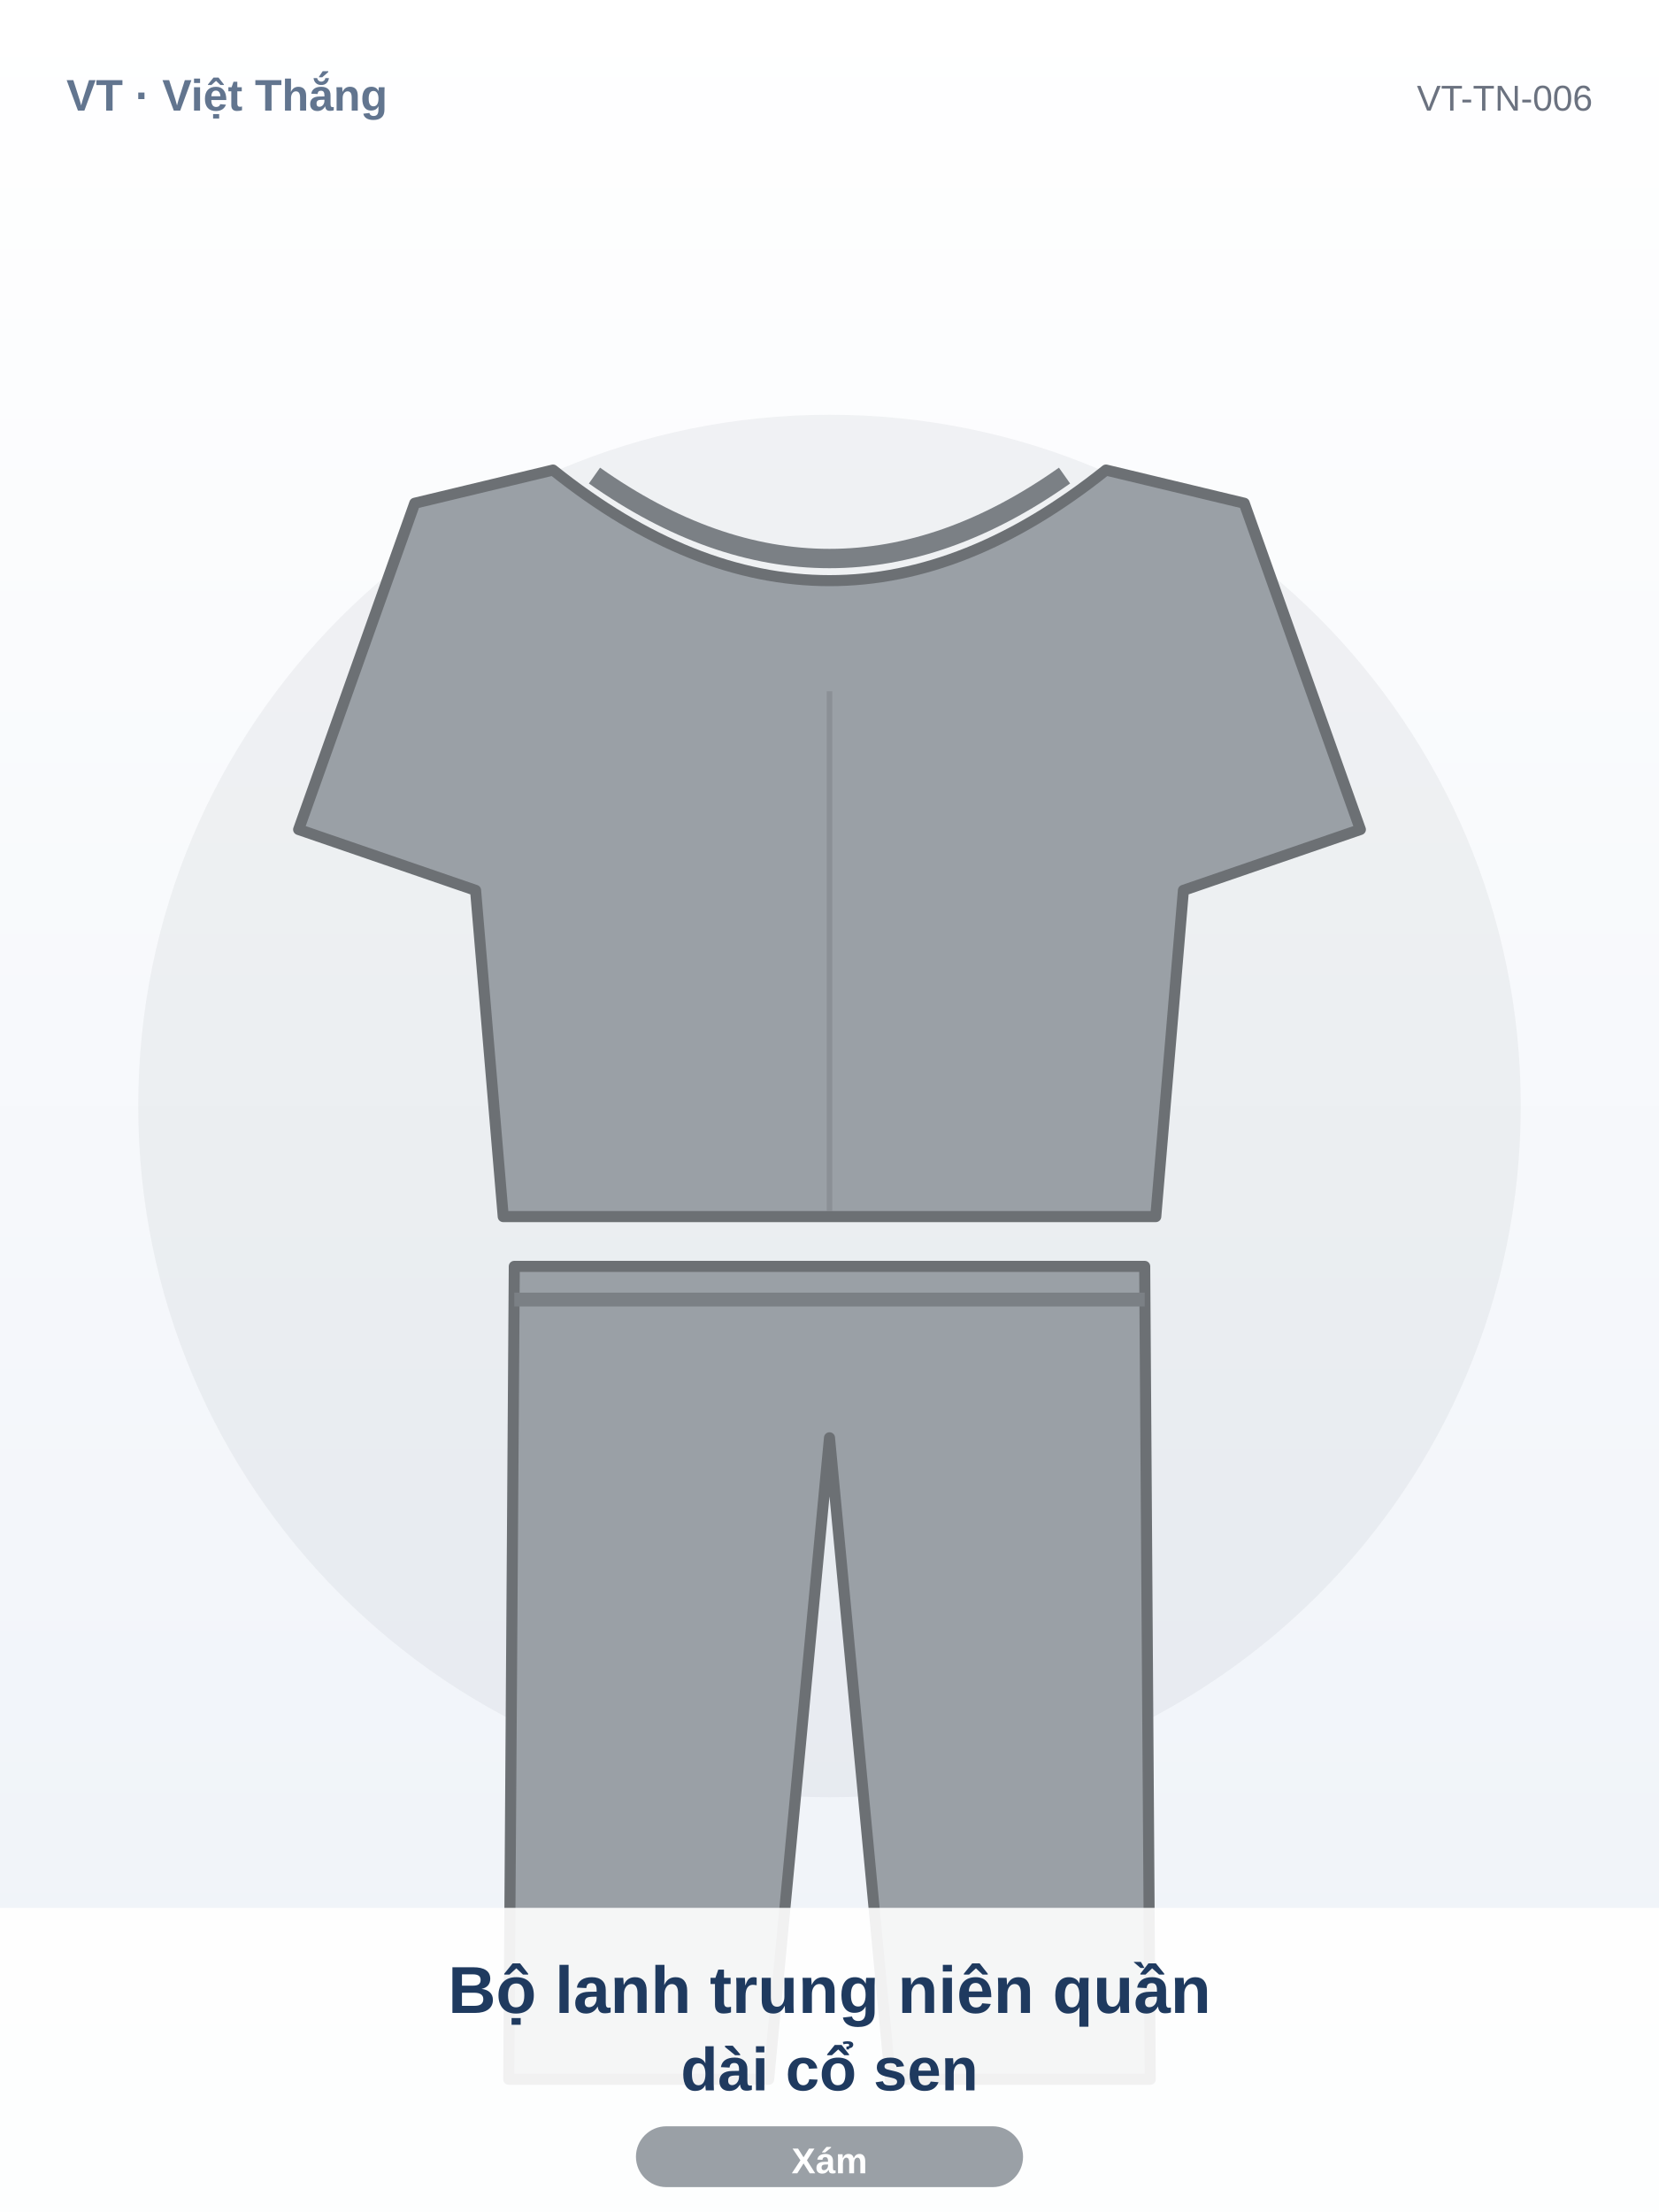
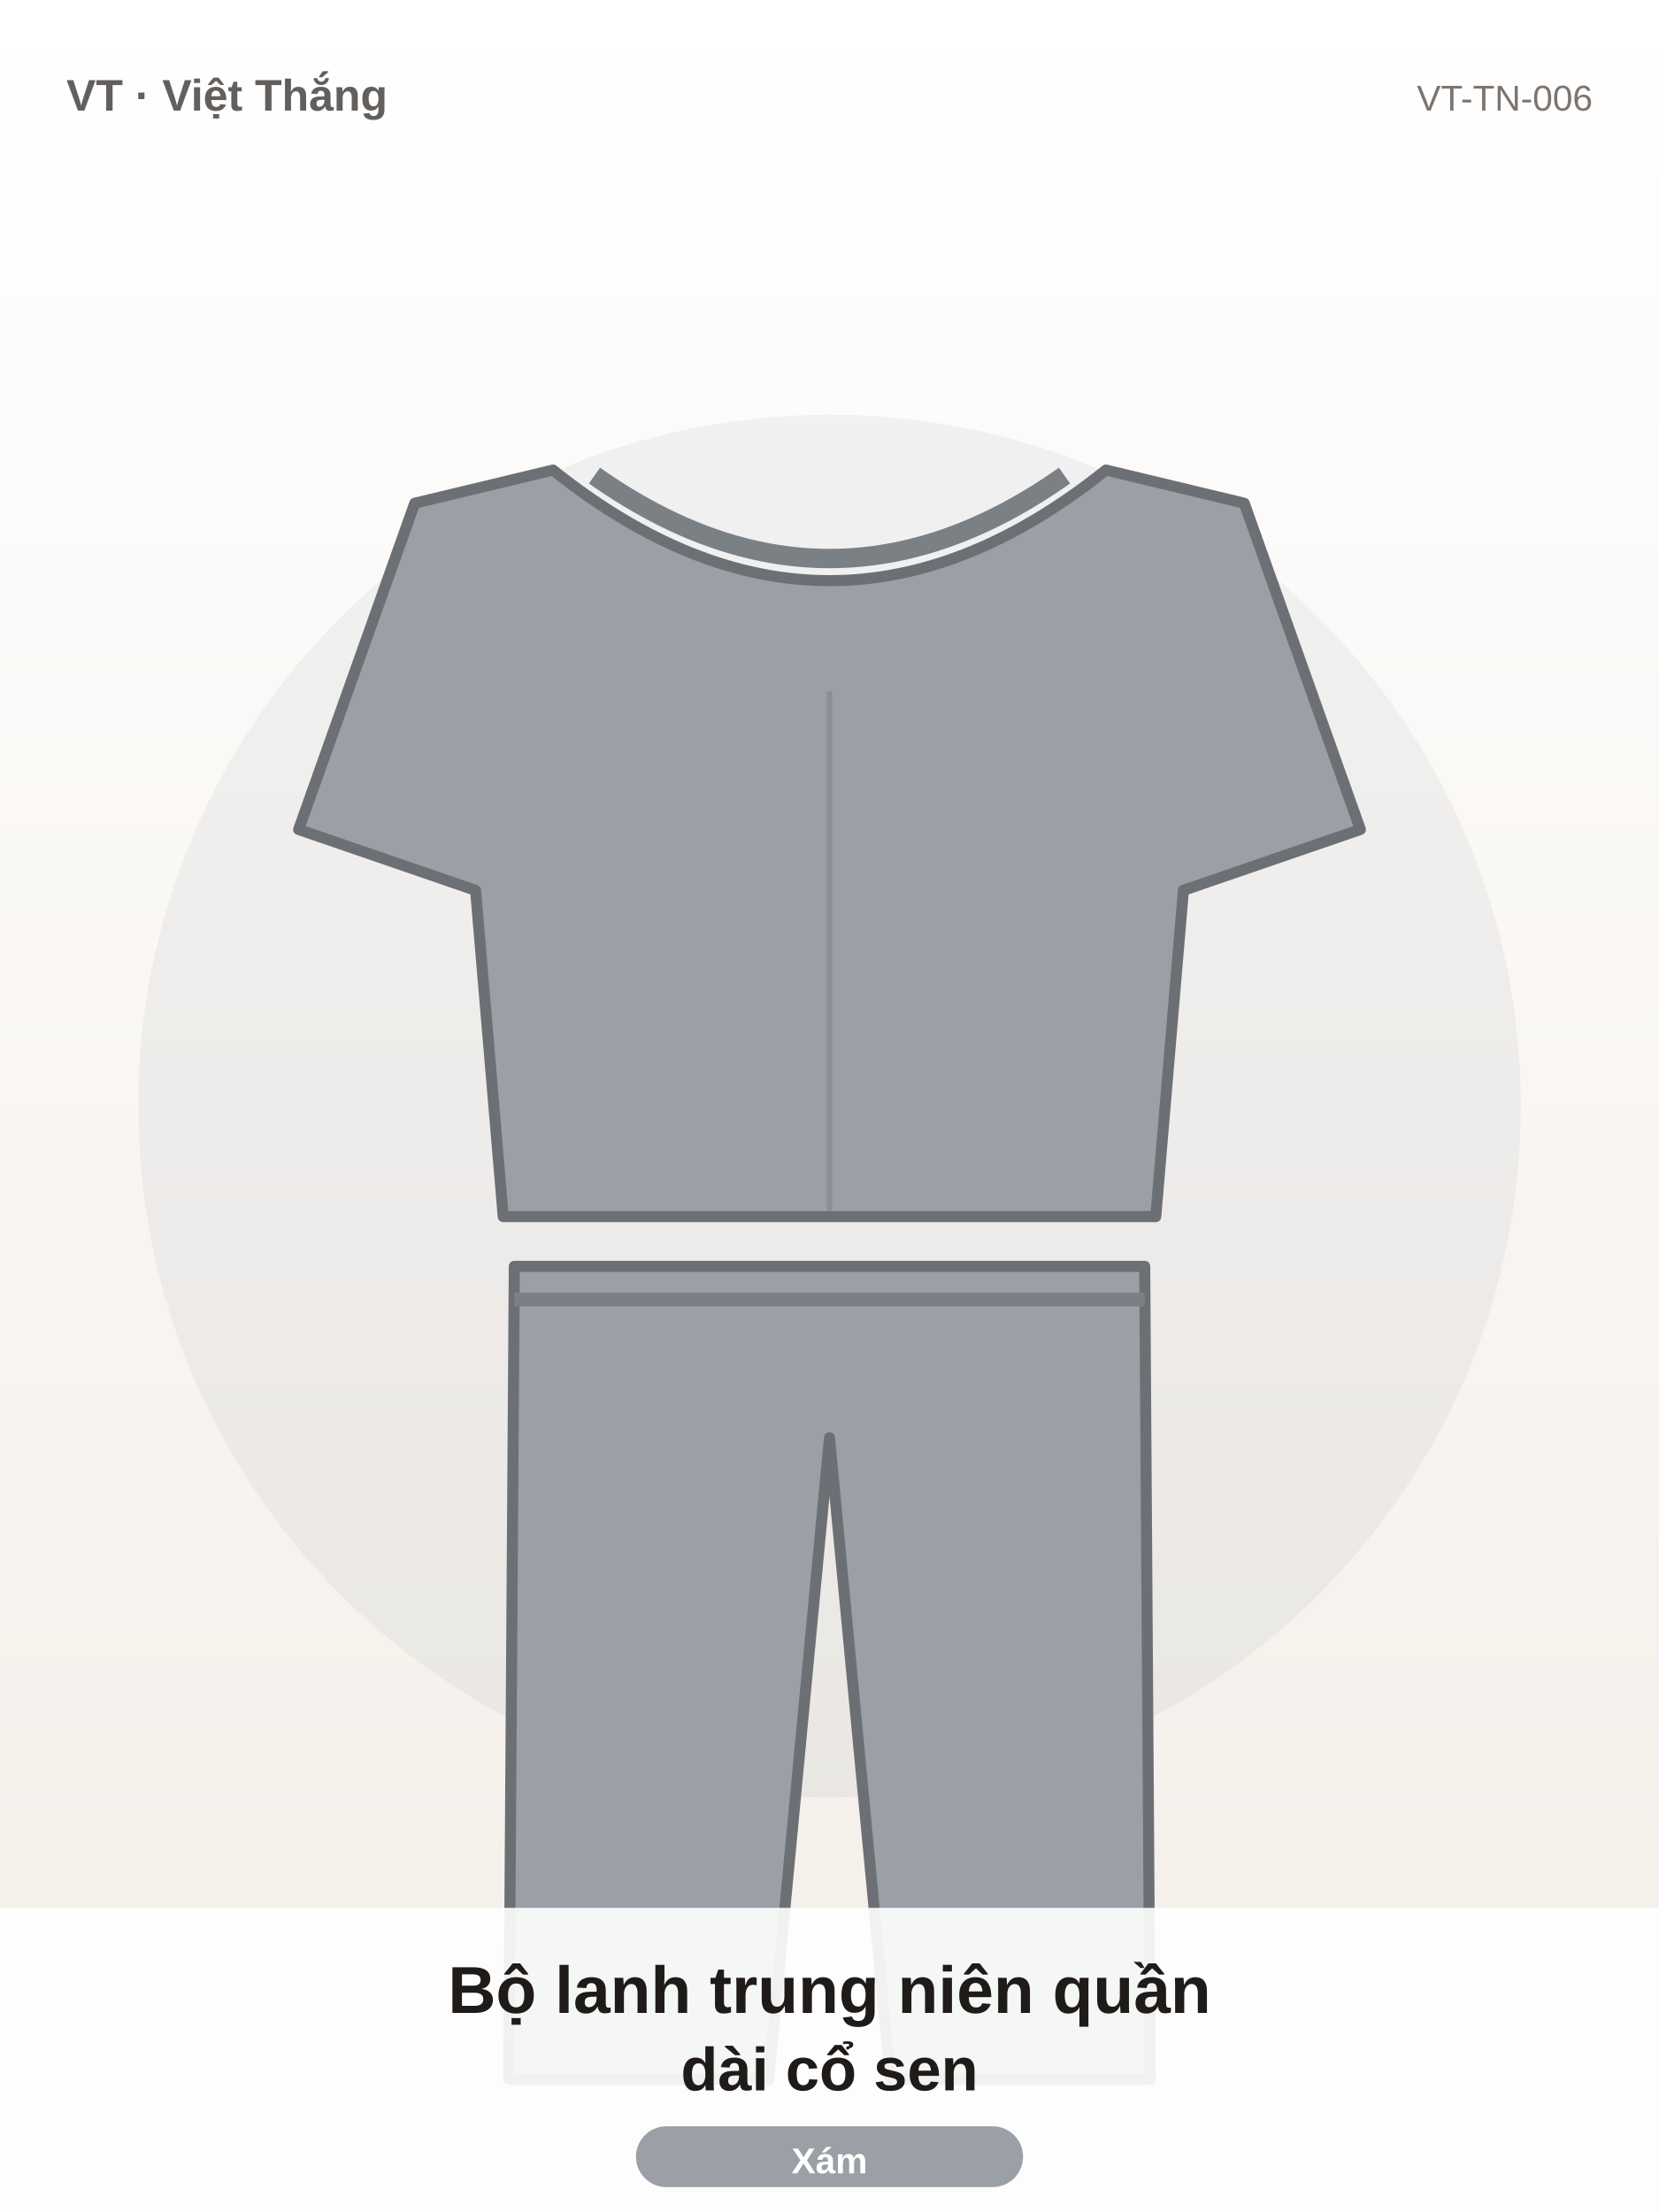
<svg xmlns="http://www.w3.org/2000/svg" width="600" height="800" viewBox="0 0 600 800">
  <defs>
    <linearGradient id="bg" x1="0" y1="0" x2="0" y2="1">
      <stop offset="0" stop-color="#FFFFFF" />
-       <stop offset="1" stop-color="#EEF2F8" />
+       <stop offset="1" stop-color="#F3EDE6" />
    </linearGradient>
  </defs>
  <rect width="600" height="800" fill="url(#bg)" />
  <circle cx="300" cy="400" r="250" fill="#9AA0A6" opacity="0.12" />
  <g transform="translate(300,460) scale(1) translate(-300,-460)">
    <path d="M200,170 L150,182 L108,300 L172,322 L182,440 L418,440 L428,322 L492,300 L450,182 L400,170 Q300,250 200,170 Z" fill="#9AA0A6" stroke="#6c7074" stroke-width="4" stroke-linejoin="round" />
    <path d="M215,172 Q300,232 385,172" fill="none" stroke="#7b8085" stroke-width="7" />
    <path d="M300,250 L300,438" stroke="#7b8085" stroke-width="2" opacity="0.5" />
    <g transform="translate(0,0)">
      <path d="M186,458 L414,458 L416,752 L322,752 L300,520 L278,752 L184,752 Z" fill="#9AA0A6" stroke="#6c7074" stroke-width="4" stroke-linejoin="round" />
      <path d="M186,470 L414,470" stroke="#7b8085" stroke-width="5" />
    </g>
  </g>
  <rect x="0" y="690" width="600" height="110" fill="#FFFFFF" opacity="0.9" />
-   <text x="300" y="728" text-anchor="middle" font-family="Segoe UI, Arial, sans-serif" font-size="24" font-weight="700" fill="#1F3A5F">Bộ lanh trung niên quần</text>
-   <text x="300" y="756" text-anchor="middle" font-family="Segoe UI, Arial, sans-serif" font-size="22" font-weight="600" fill="#1F3A5F">dài cổ sen</text>
+   <text x="300" y="728" text-anchor="middle" font-family="Segoe UI, Arial, sans-serif" font-size="24" font-weight="700" fill="#1F1B18">Bộ lanh trung niên quần</text>
+   <text x="300" y="756" text-anchor="middle" font-family="Segoe UI, Arial, sans-serif" font-size="22" font-weight="600" fill="#1F1B18">dài cổ sen</text>
  <g transform="translate(300,782)">
-     <rect x="-70" y="-13" width="140" height="22" rx="11" fill="#9AA0A6" stroke="#B9C2CF" stroke-width="0" />
+     <rect x="-70" y="-13" width="140" height="22" rx="11" fill="#9AA0A6" stroke="#D9CFC5" stroke-width="0" />
    <text y="4" text-anchor="middle" font-family="Segoe UI, Arial, sans-serif" font-size="13" font-weight="600" fill="#FFFFFF">Xám</text>
  </g>
-   <text x="24" y="40" font-family="Segoe UI, Arial, sans-serif" font-size="16" font-weight="800" fill="#1F3A5F" opacity="0.7">VT · Việt Thắng</text>
-   <text x="576" y="40" text-anchor="end" font-family="Segoe UI, Arial, sans-serif" font-size="13" fill="#6b7280">VT-TN-006</text>
+   <text x="24" y="40" font-family="Segoe UI, Arial, sans-serif" font-size="16" font-weight="800" fill="#1F1B18" opacity="0.7">VT · Việt Thắng</text>
+   <text x="576" y="40" text-anchor="end" font-family="Segoe UI, Arial, sans-serif" font-size="13" fill="#7D746E">VT-TN-006</text>
</svg>
